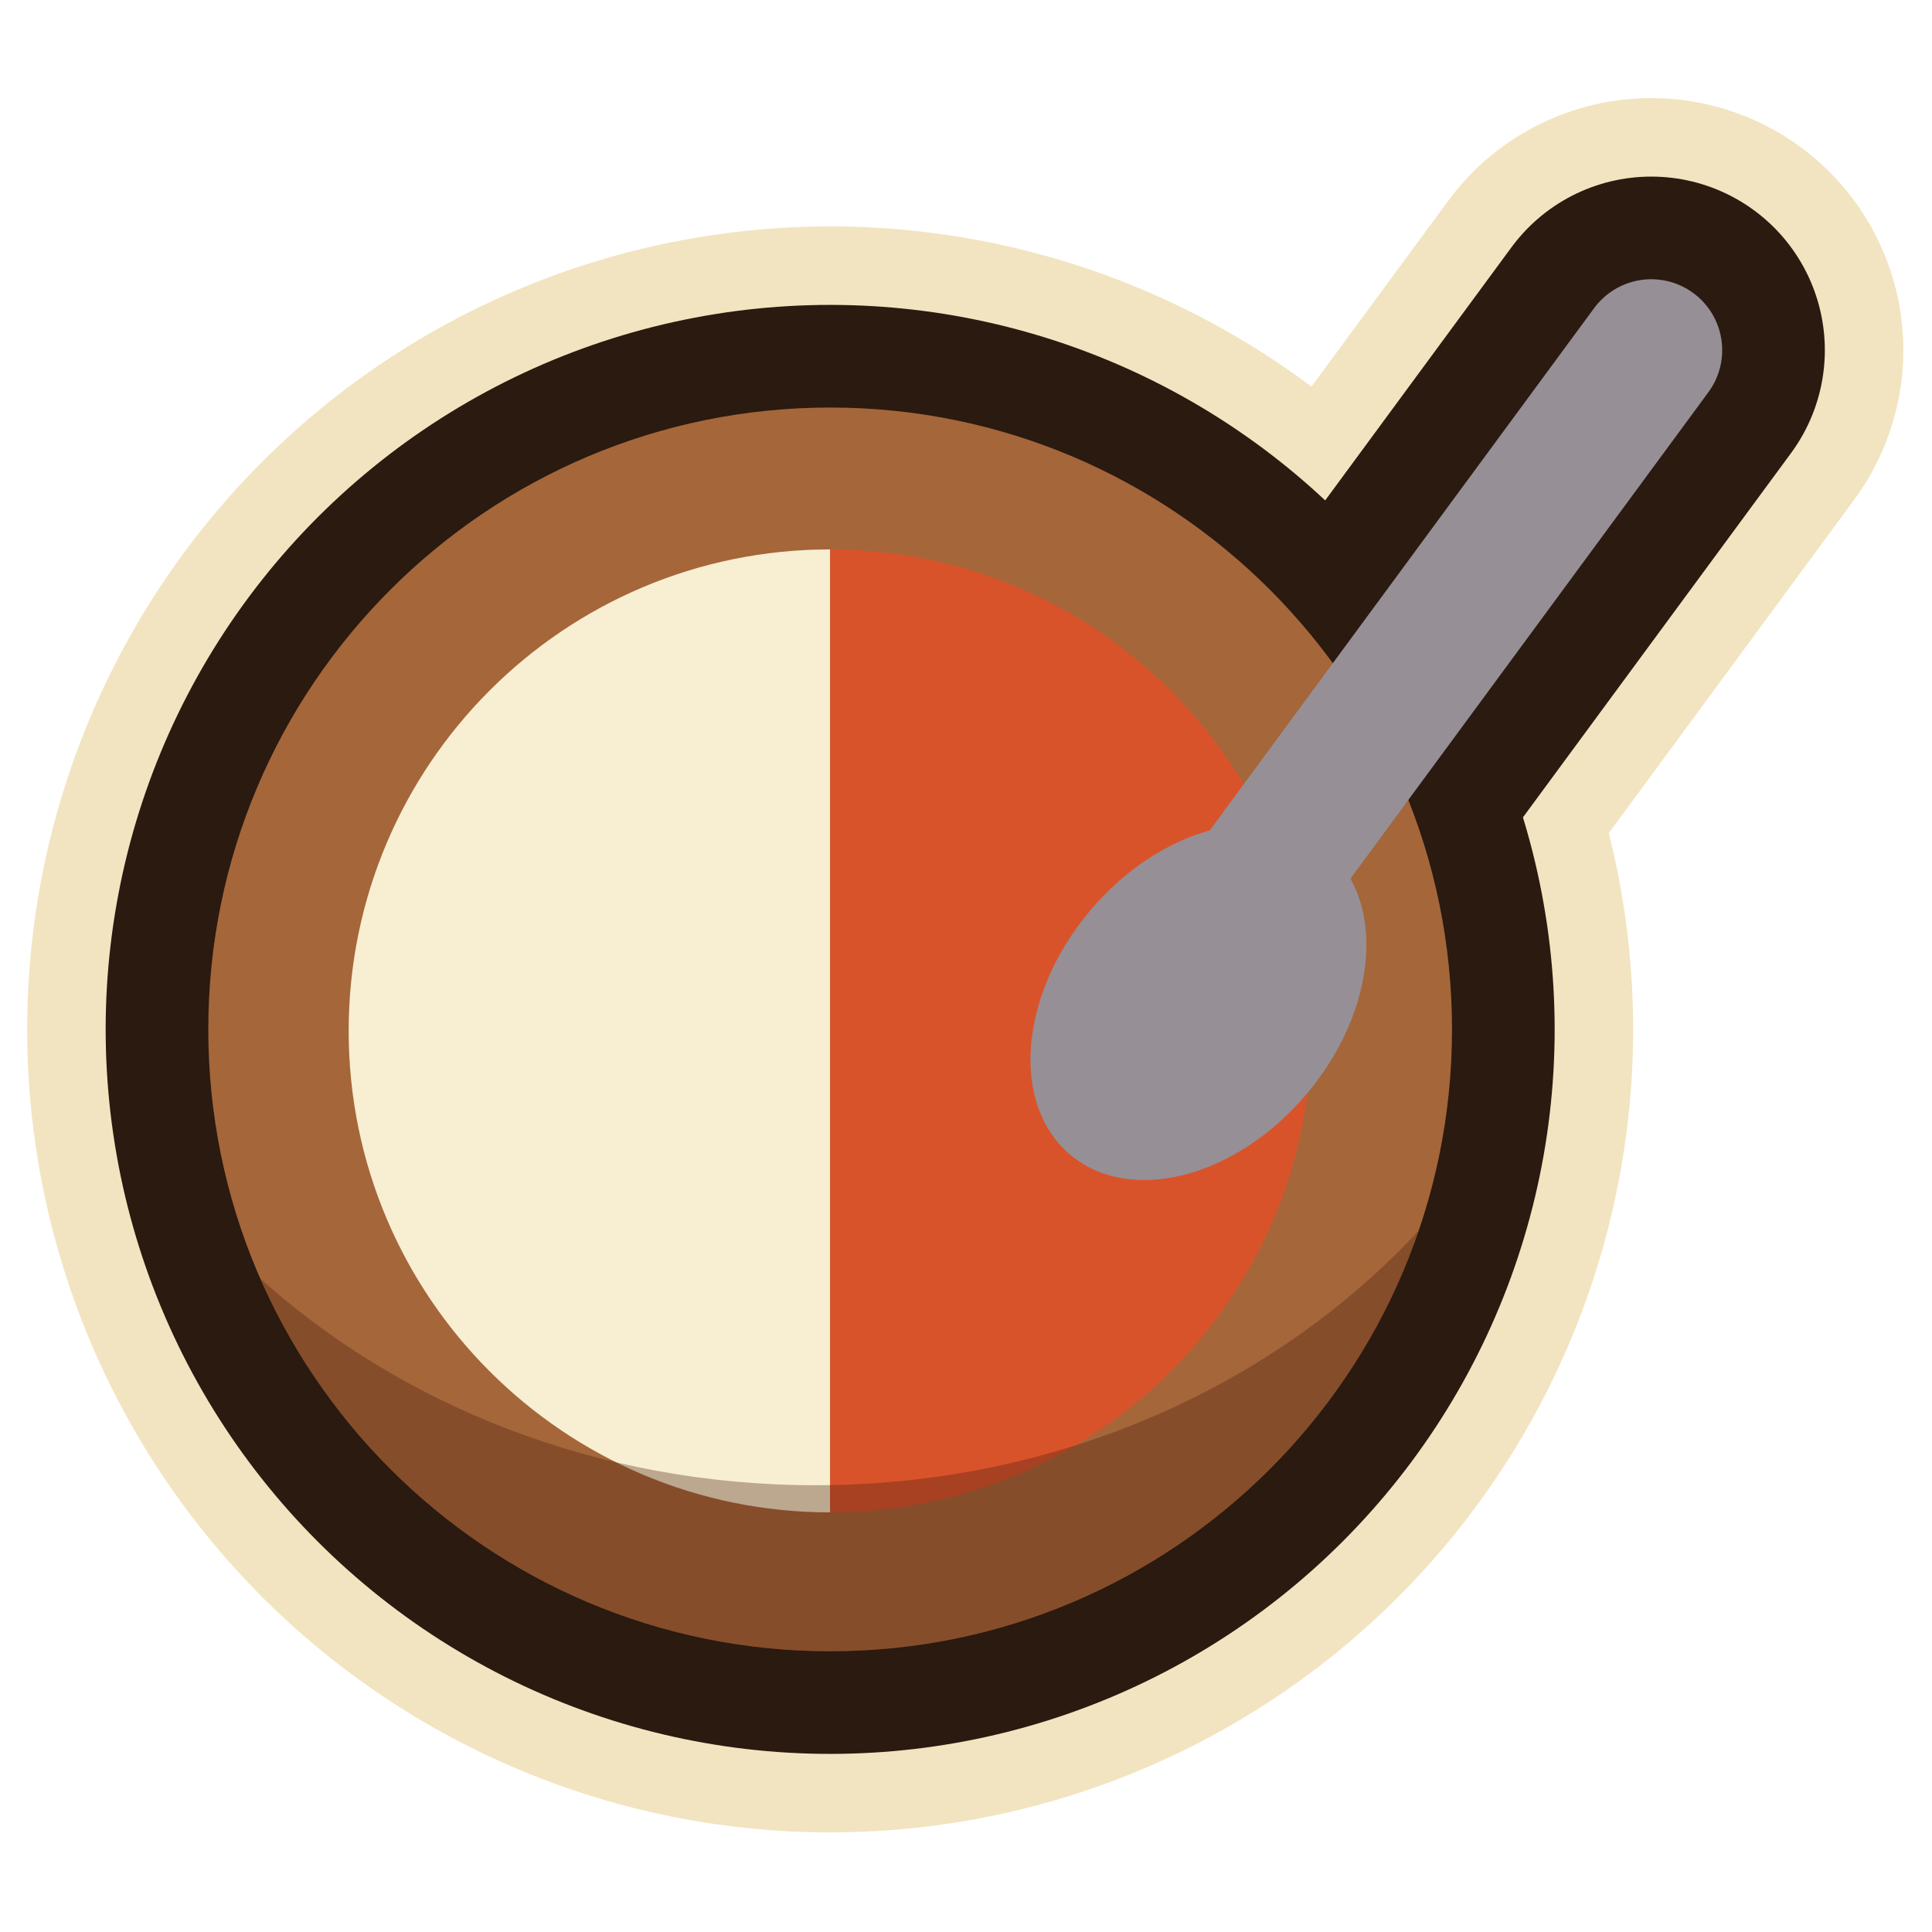
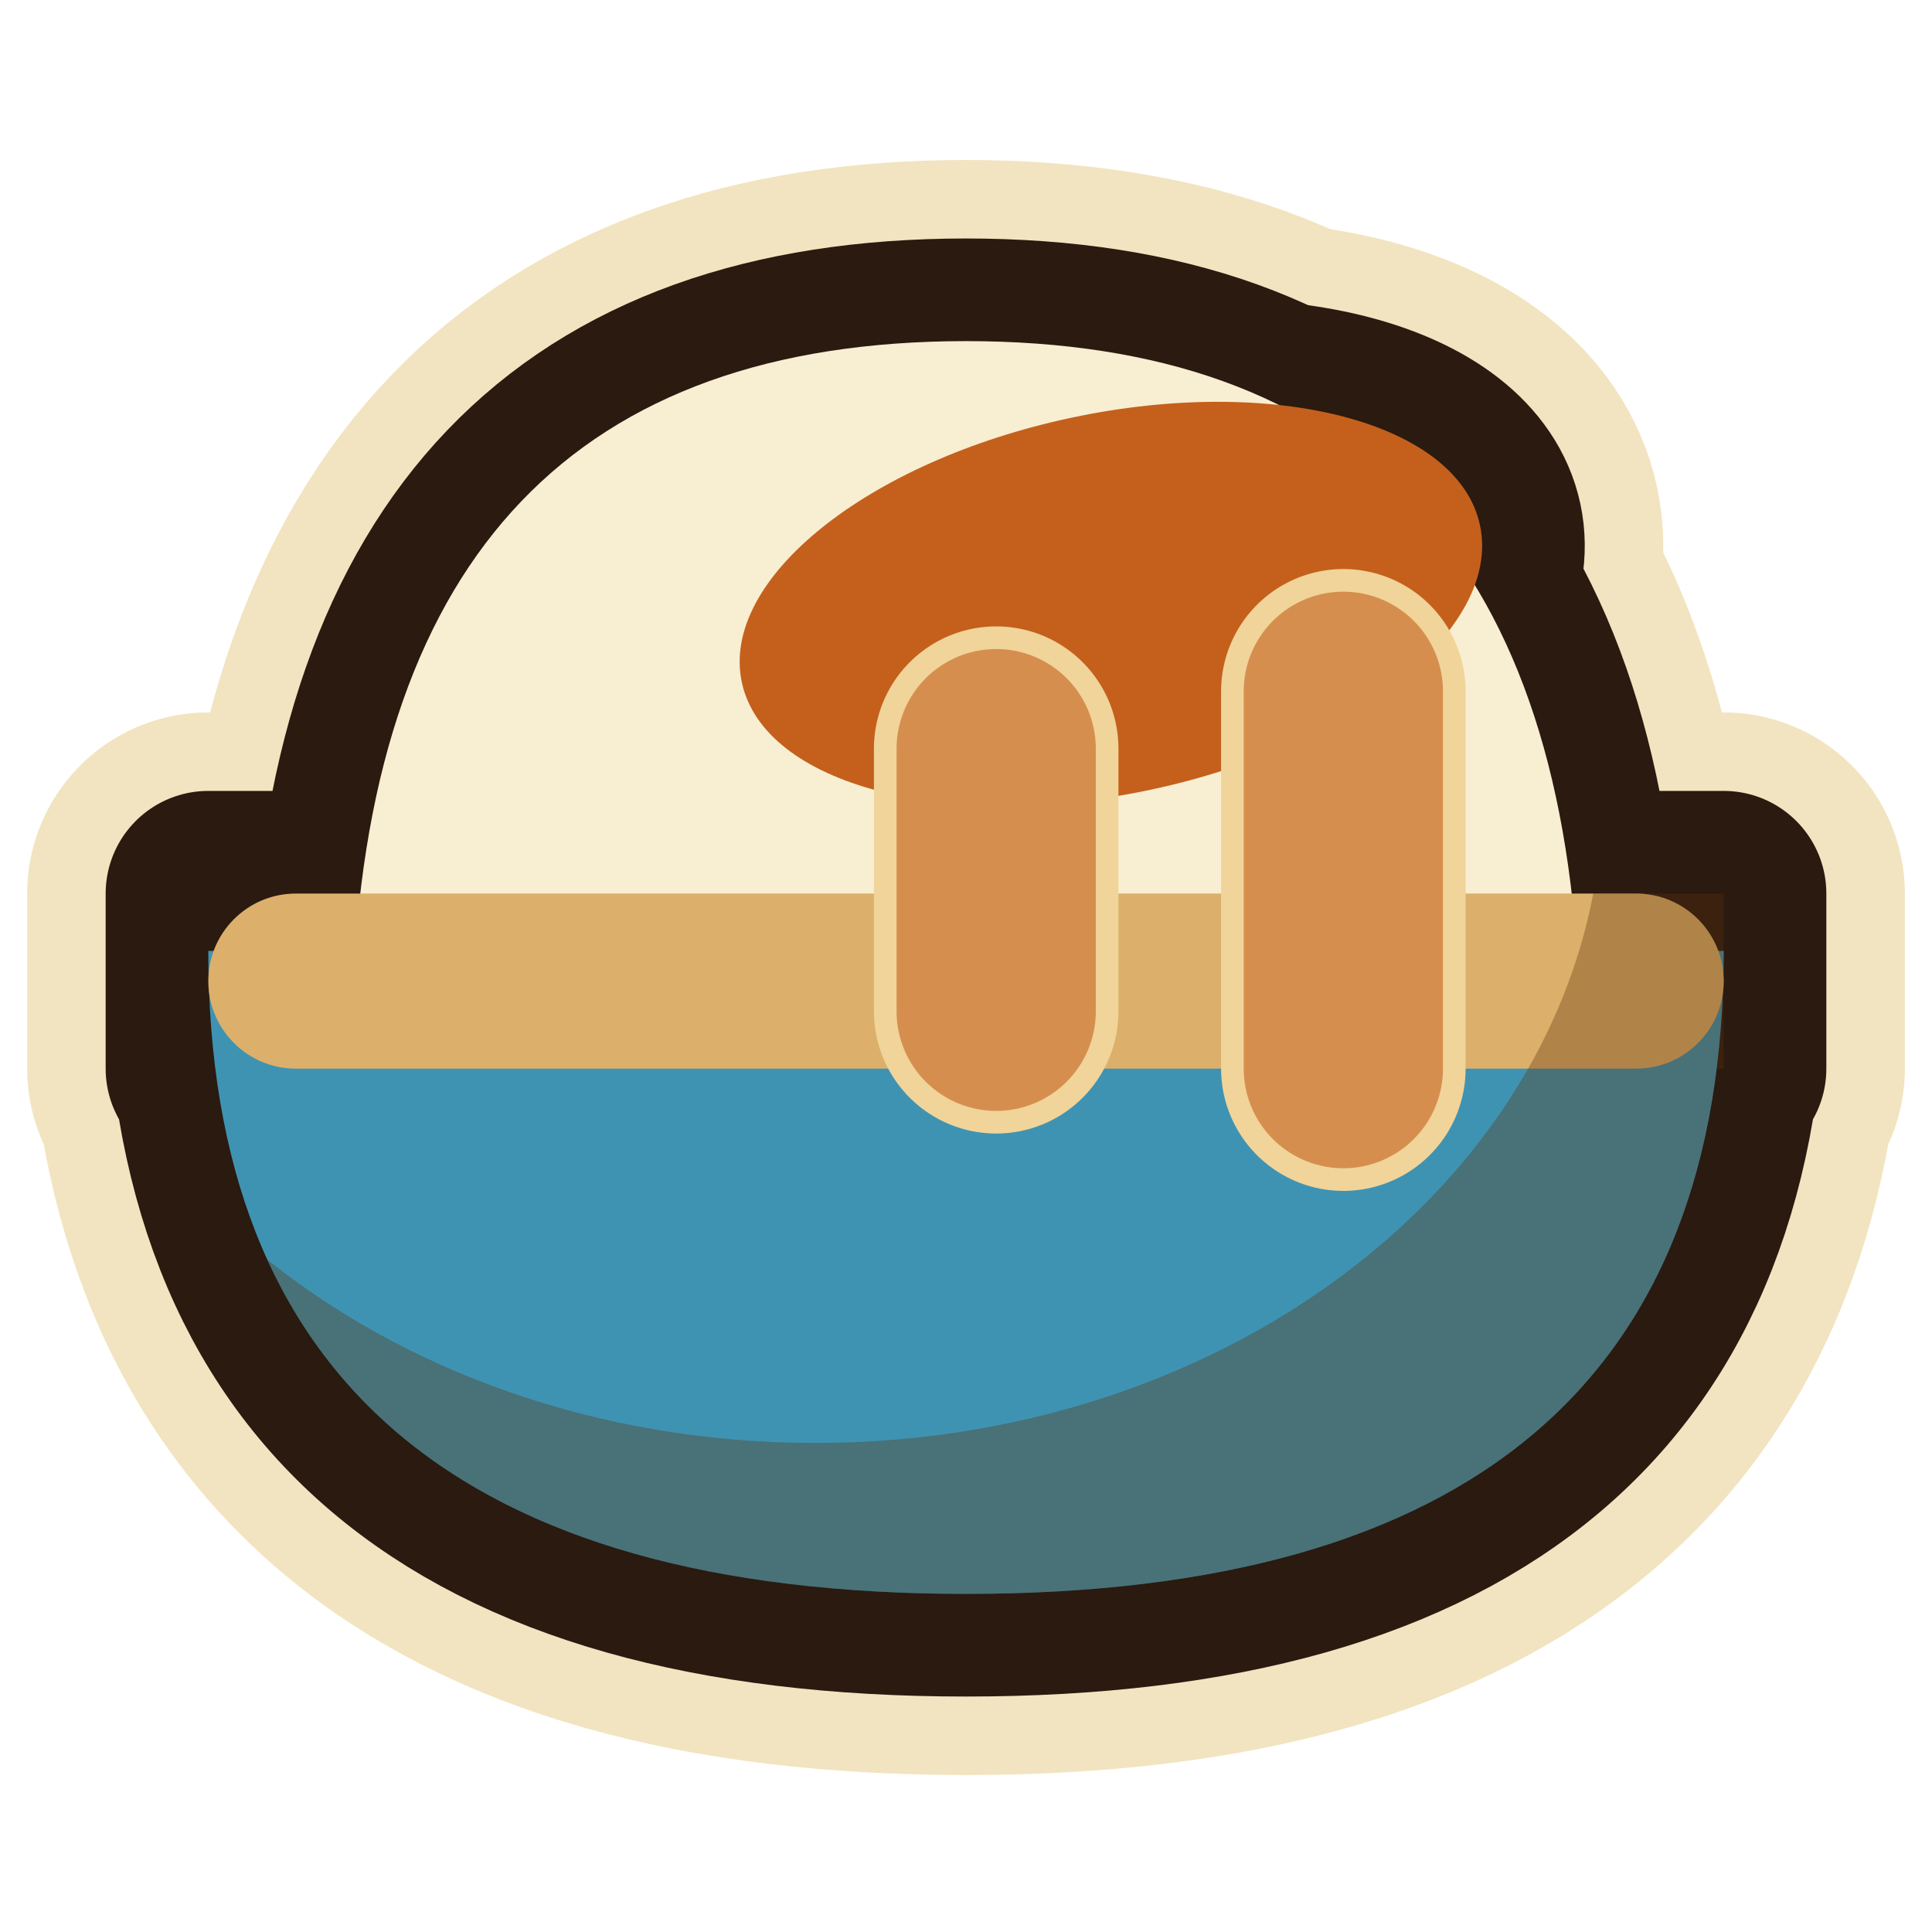
- <svg xmlns="http://www.w3.org/2000/svg" viewBox="0 0 64 64" role="img" aria-label="curry bowl">
-   <g fill="#f2e4c0" stroke="#f2e4c0" stroke-linejoin="round" stroke-linecap="round">
-     <path d="M27.5 34.1h0" stroke-width="53.2" />
-     <path d="M41.6 29.4L54.7 11.6" fill="none" stroke-width="16.7" />
-     <ellipse cx="39.7" cy="33.2" rx="4.7" ry="6.6" transform="rotate(40 39.7 33.2)" stroke-width="12" />
+ <svg xmlns="http://www.w3.org/2000/svg" viewBox="0 0 64 64" role="img" aria-label="curry">
+   <g fill="#f2e4c0" stroke="#f2e4c0" stroke-linejoin="round" stroke-linecap="round" stroke-width="12">
+     <path d="M11.7 32.5Q12.7 11.3 32 11.3Q51.3 11.3 52.3 32.5ZM6.9 31.5H57.1Q57.1 52.8 32 52.8Q6.9 52.8 6.9 31.5ZM6.9 29.6h50.2v5.8h-50.2z" />
+     <ellipse cx="36.8" cy="20" rx="12.5" ry="6.3" transform="rotate(-12 36.8 20)" />
+     <path fill="none" stroke-width="20.1" d="M44.5 22.9L44.5 35.4M33 24.8L33 33.5" />
  </g>
-   <g fill="#2a1a10" stroke="#2a1a10" stroke-linejoin="round" stroke-linecap="round">
-     <path d="M27.5 34.1h0" stroke-width="48" />
-     <path d="M41.6 29.4L54.7 11.6" fill="none" stroke-width="11.5" />
-     <ellipse cx="39.7" cy="33.2" rx="4.7" ry="6.6" transform="rotate(40 39.7 33.2)" stroke-width="6.8" />
+   <g fill="#2a1a10" stroke="#2a1a10" stroke-linejoin="round" stroke-linecap="round" stroke-width="6.8">
+     <path d="M11.7 32.5Q12.7 11.3 32 11.3Q51.3 11.3 52.3 32.5ZM6.9 31.5H57.1Q57.1 52.8 32 52.8Q6.9 52.8 6.9 31.5ZM6.9 29.6h50.2v5.8h-50.2z" />
+     <ellipse cx="36.8" cy="20" rx="12.5" ry="6.3" transform="rotate(-12 36.8 20)" />
+     <path fill="none" stroke-width="14.9" d="M44.5 22.9L44.5 35.4M33 24.8L33 33.5" />
  </g>
-   <circle cx="27.5" cy="34.1" r="20.6" fill="#a5663a" />
-   <path d="M27.5 18.2a15.9 15.9 0 0 0 0 31.9Z" fill="#f8eed2" />
-   <path d="M27.5 18.2a15.9 15.9 0 0 1 0 31.9Z" fill="#d9532a" />
-   <path d="M41.6 29.4L54.7 11.6" fill="none" stroke="#968f96" stroke-width="4.7" stroke-linecap="round" stroke-linejoin="round" />
-   <ellipse cx="39.7" cy="33.2" rx="4.7" ry="6.6" fill="#968f96" transform="rotate(40 39.7 33.2)" />
+   <path d="M11.7 32.5Q12.7 11.3 32 11.3Q51.3 11.3 52.3 32.5Z" fill="#f8eed2" />
+   <path d="M6.9 31.5H57.1Q57.1 52.8 32 52.8Q6.9 52.8 6.9 31.5Z" fill="#3f93b2" />
+   <rect x="6.9" y="29.6" width="50.2" height="5.8" fill="#dcb06a" rx="2.9" />
+   <ellipse cx="36.8" cy="20" rx="12.5" ry="6.3" fill="#c4601c" transform="rotate(-12 36.8 20)" />
+   <path d="M44.5 22.9L44.5 35.4" fill="none" stroke="#f0d49a" stroke-width="8.1" stroke-linecap="round" stroke-linejoin="round" />
+   <path d="M44.5 22.9L44.5 35.4" fill="none" stroke="#d68e4e" stroke-width="6.6" stroke-linecap="round" stroke-linejoin="round" />
+   <path d="M33 24.8L33 33.5" fill="none" stroke="#f0d49a" stroke-width="8.1" stroke-linecap="round" stroke-linejoin="round" />
+   <path d="M33 24.8L33 33.5" fill="none" stroke="#d68e4e" stroke-width="6.6" stroke-linecap="round" stroke-linejoin="round" />
  <defs>
    <clipPath id="hl-ico-curry">
-       <circle cx="27.5" cy="34.1" r="20.6" />
-       <ellipse cx="39.7" cy="33.2" rx="4.7" ry="6.6" transform="rotate(40 39.7 33.2)" />
+       <path d="M11.7 32.5Q12.7 11.3 32 11.3Q51.3 11.3 52.3 32.5ZM6.9 31.5H57.1Q57.1 52.8 32 52.8Q6.9 52.8 6.9 31.5ZM6.9 29.6h50.2v5.8h-50.2z" />
+       <ellipse cx="36.8" cy="20" rx="12.5" ry="6.3" transform="rotate(-12 36.8 20)" />
    </clipPath>
  </defs>
-   <path d="M2.9 5.2h58.2v53.5h-58.2zM.9 25.6a26.1 23.6 0 1 0 52.2 0a26.1 23.6 0 1 0-52.2 0z" fill="#4a1c10" opacity=".34" fill-rule="evenodd" clip-path="url(#hl-ico-curry)" />
+   <path d="M2.9 7.2h58.2v49.6h-58.2zM.9 26.2a26.1 21.6 0 1 0 52.2 0a26.1 21.6 0 1 0-52.2 0z" fill="#5a3008" opacity=".34" fill-rule="evenodd" clip-path="url(#hl-ico-curry)" />
</svg>
